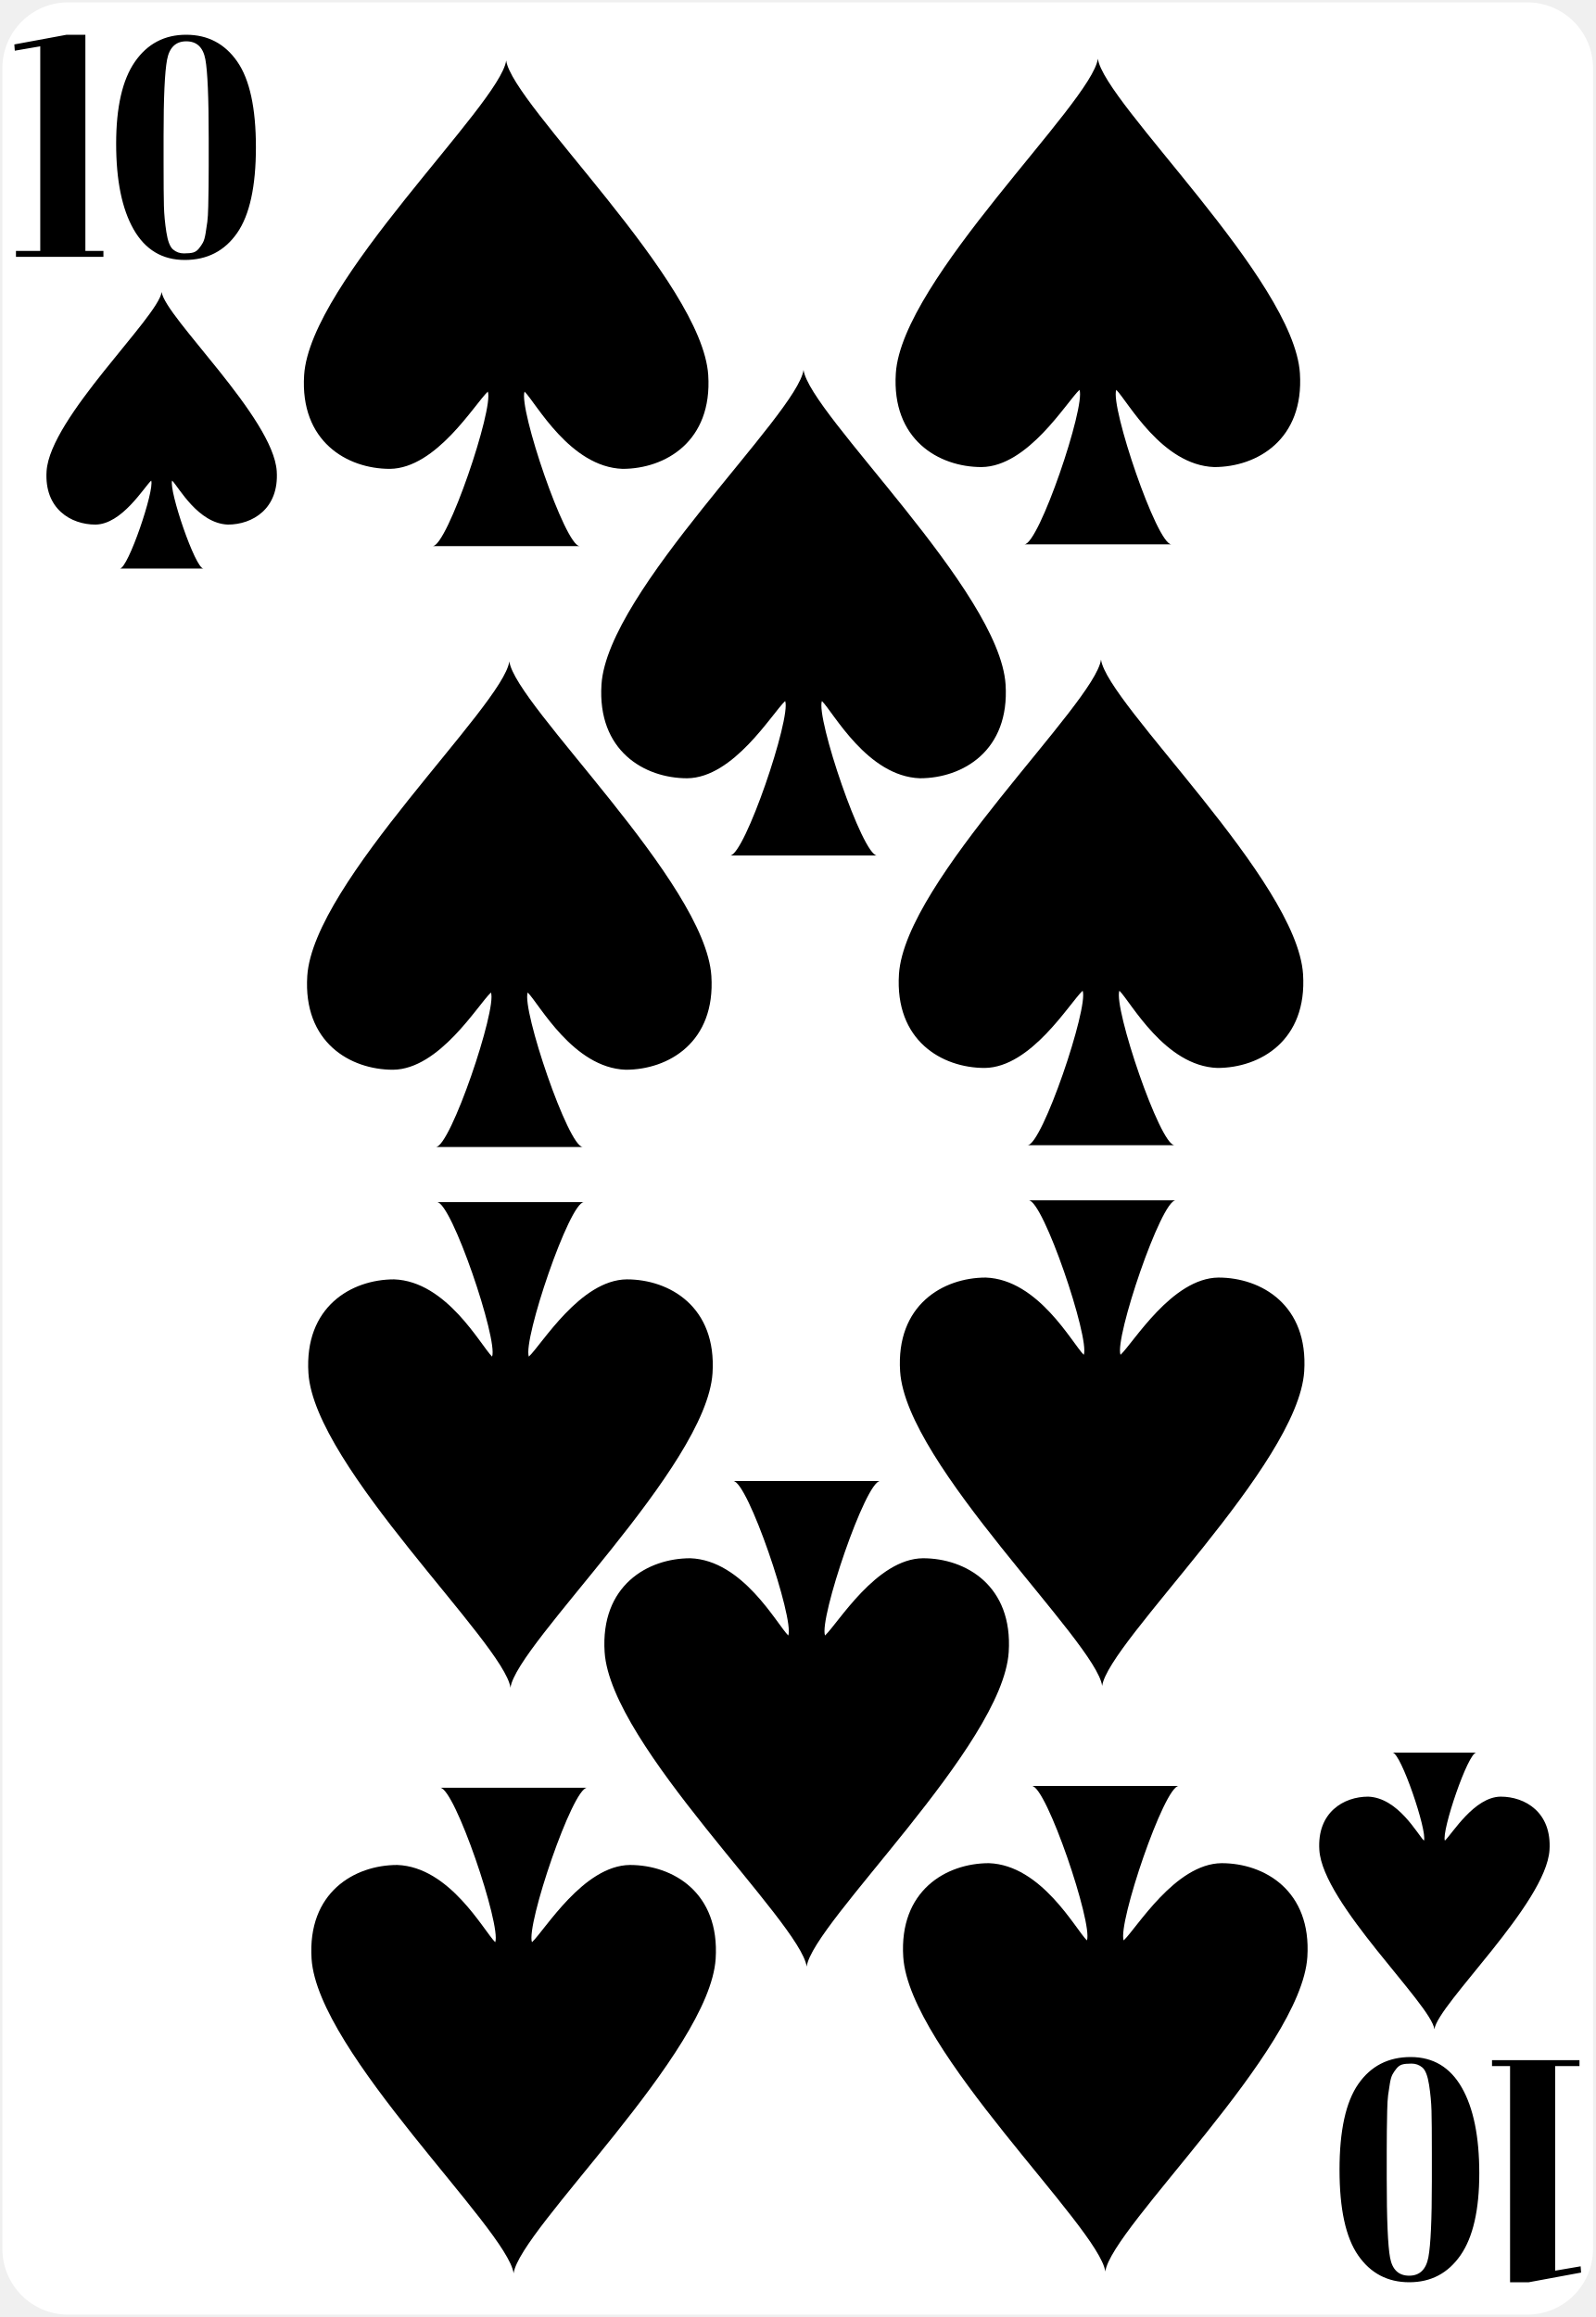
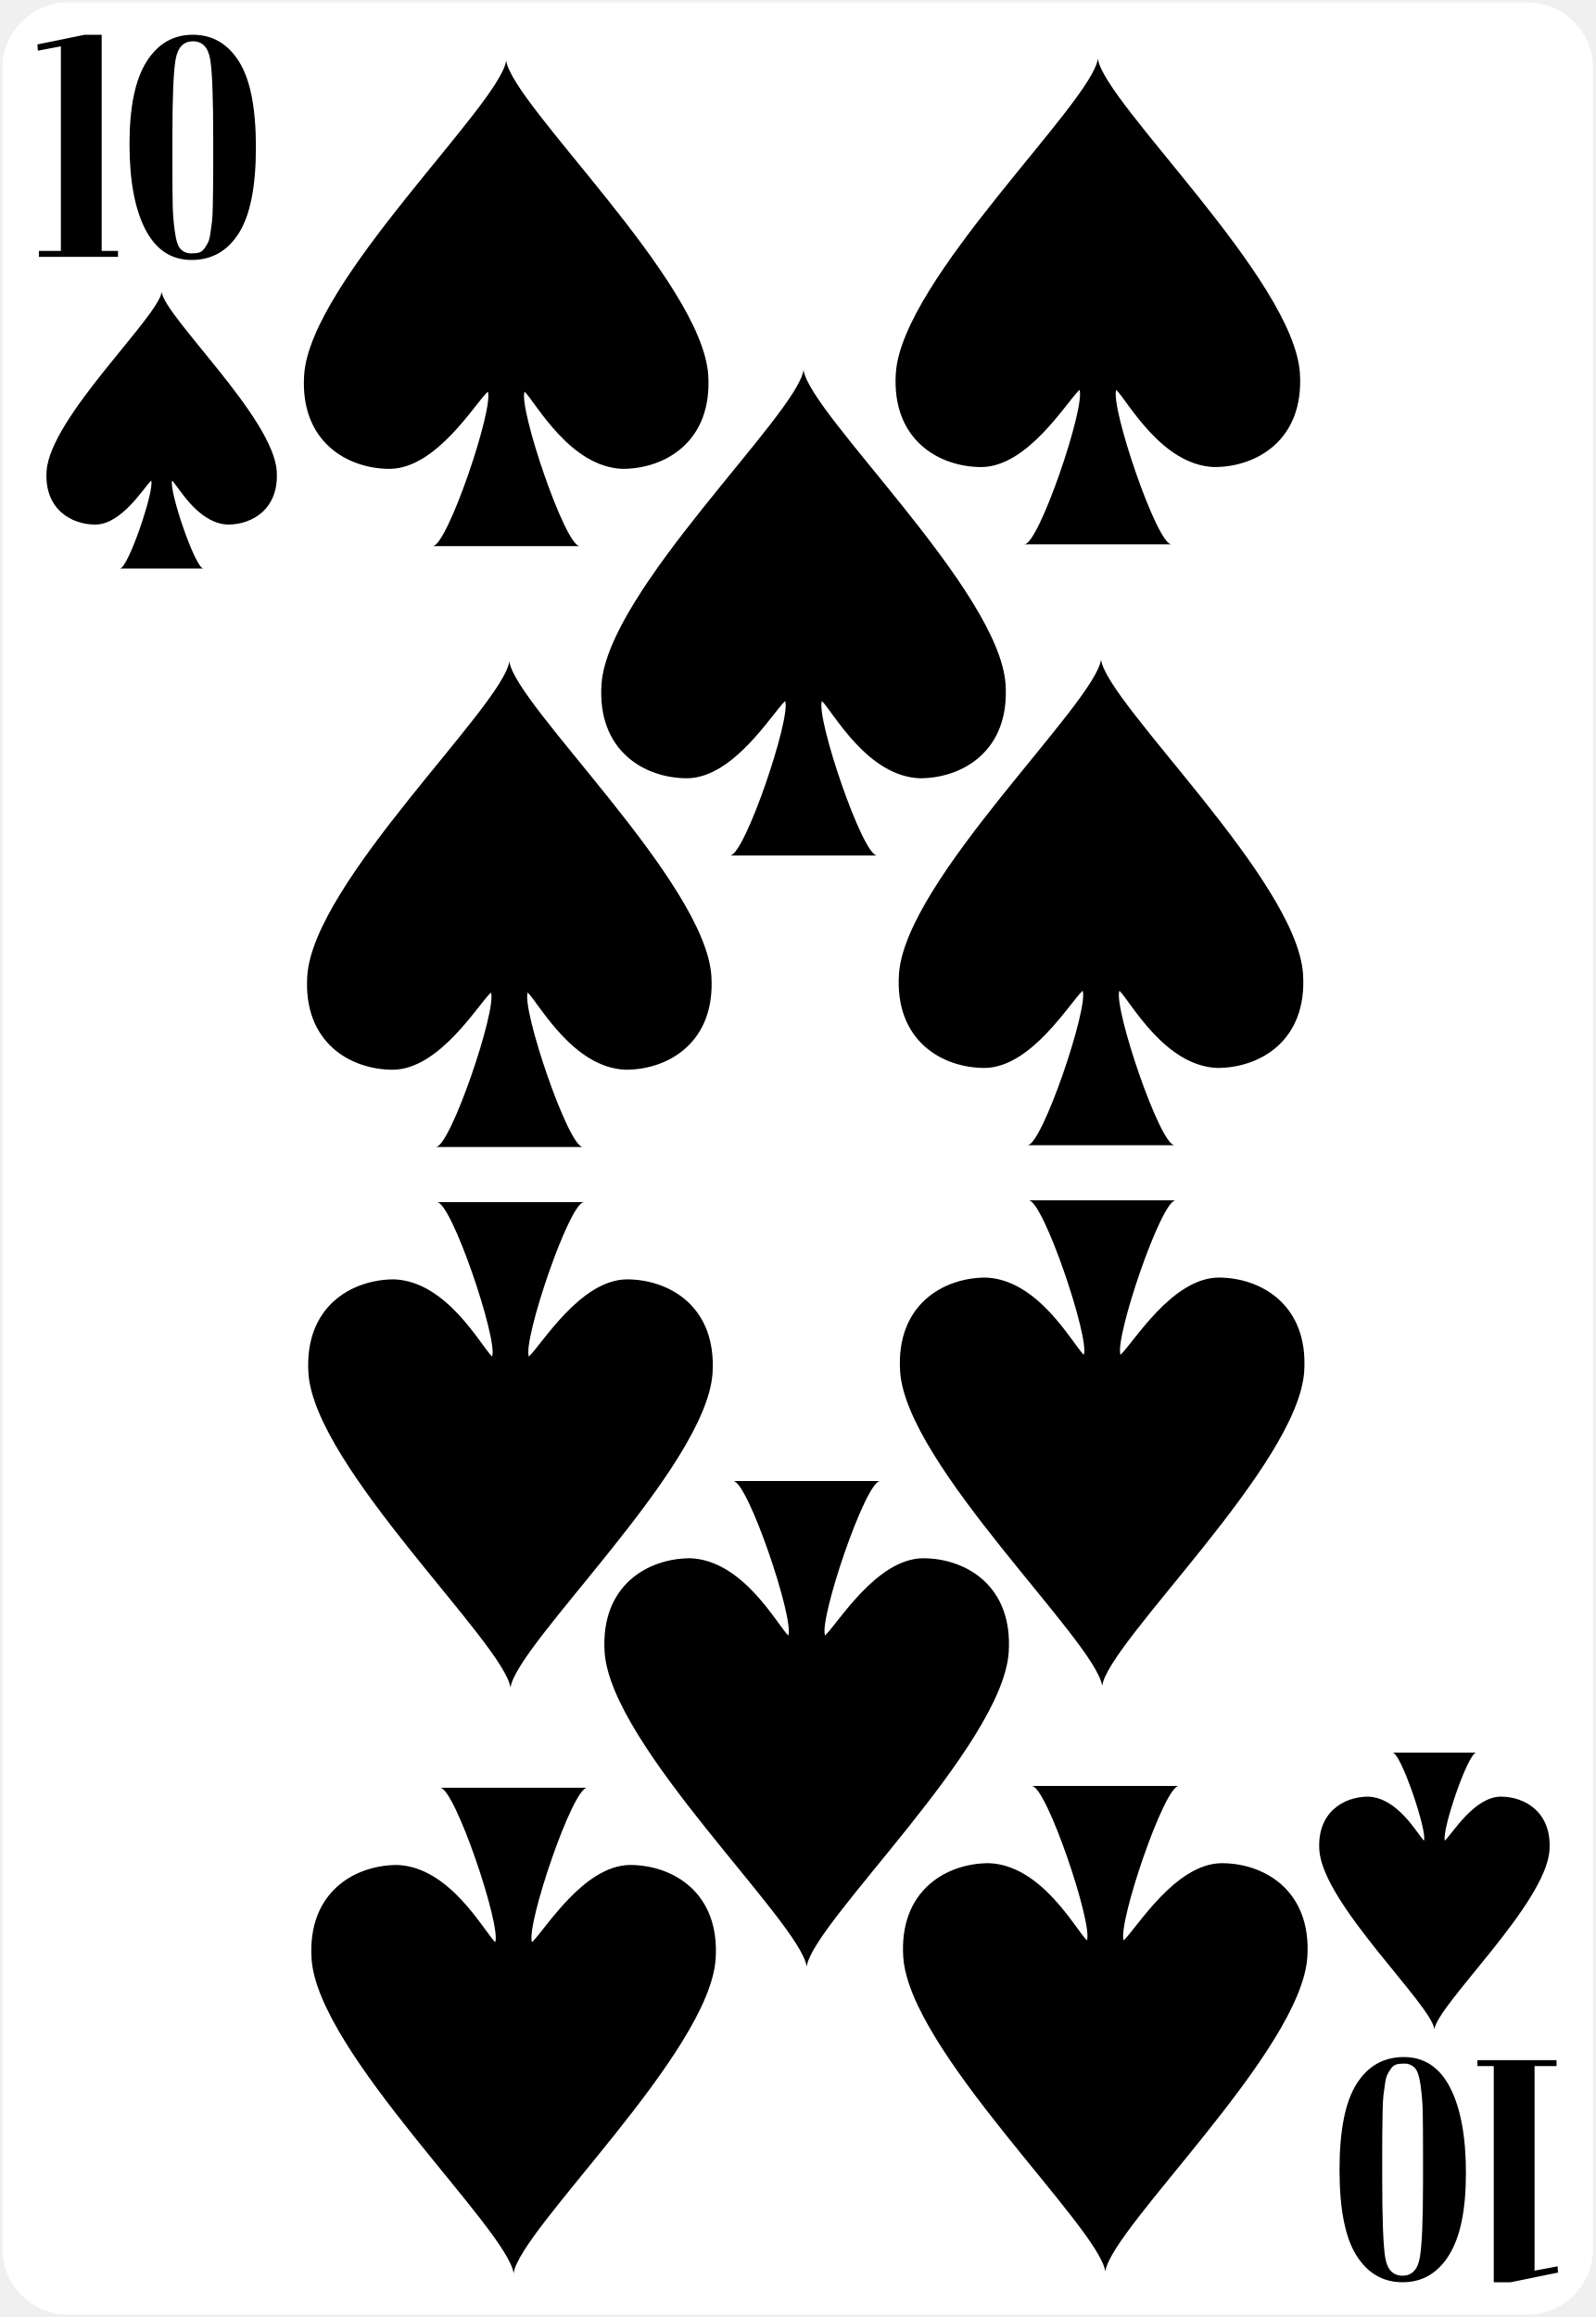
<svg xmlns="http://www.w3.org/2000/svg" width="16pt" height="23.237pt" viewBox="0 0 167.087 242.667" xml:space="preserve" id="svg2" version="1.1">
  <defs id="defs41" />
  <g id="Layer_x0020_1" style="fill-rule:nonzero;clip-rule:nonzero;stroke:#000000;stroke-miterlimit:4;">
    <path style="fill:#FFFFFF;stroke-width:0.5;stroke:none" d="M166.837,235.548c0,3.777-3.087,6.869-6.871,6.869H7.111c-3.775,0-6.861-3.092-6.861-6.869V7.12C0.25,3.343,3.336,0.25,7.111,0.25h152.855    c3.784,0,6.871,3.093,6.871,6.87v228.428z" id="path5" />
    <g style="stroke:none;" id="g7">
      <g id="g9">
				
			</g>
    </g>
    <g id="g15">
			
		</g>
    <g id="g19">
			
		</g>
    <g style="stroke:none;" id="g23">
      <g id="g25">
				
			</g>
    </g>
    <g style="stroke:none;" id="g31">
      <g id="g33">
				
			</g>
    </g>
  </g>
  <g id="rank-index" style="fill:#000000;stroke:none">
-     <path id="rank-index-top" d="M4.214 4.851 1.548 5.309 1.5 4.654 6.977 3.64H8.94V26.278H10.83V26.9H1.67V26.278H4.214ZM19.348 27.227Q15.822 27.227 13.992 24.021Q12.163 20.815 12.163 15.057Q12.163 9.3 14.126 6.47Q16.089 3.64 19.494 3.64Q22.898 3.64 24.849 6.454Q26.8 9.267 26.8 15.417Q26.8 21.568 24.837 24.397Q22.874 27.227 19.348 27.227ZM17.131 14.207V17.118Q17.131 20.292 17.167 21.6Q17.203 22.909 17.422 24.316Q17.64 25.722 18.124 26.131Q18.609 26.54 19.263 26.54Q19.918 26.54 20.245 26.442Q20.572 26.344 20.826 26.033Q21.081 25.722 21.25 25.411Q21.42 25.101 21.529 24.446Q21.638 23.792 21.711 23.236Q21.784 22.68 21.808 21.6Q21.856 19.507 21.856 17.38V14.501Q21.856 8.089 21.505 6.208Q21.154 4.327 19.506 4.327Q17.858 4.327 17.494 6.257Q17.131 8.187 17.131 14.207Z" />
-     <path id="rank-index-bottom" d="M4.214 4.851 1.548 5.309 1.5 4.654 6.977 3.64H8.94V26.278H10.83V26.9H1.67V26.278H4.214ZM19.348 27.227Q15.822 27.227 13.992 24.021Q12.163 20.815 12.163 15.057Q12.163 9.3 14.126 6.47Q16.089 3.64 19.494 3.64Q22.898 3.64 24.849 6.454Q26.8 9.267 26.8 15.417Q26.8 21.568 24.837 24.397Q22.874 27.227 19.348 27.227ZM17.131 14.207V17.118Q17.131 20.292 17.167 21.6Q17.203 22.909 17.422 24.316Q17.64 25.722 18.124 26.131Q18.609 26.54 19.263 26.54Q19.918 26.54 20.245 26.442Q20.572 26.344 20.826 26.033Q21.081 25.722 21.25 25.411Q21.42 25.101 21.529 24.446Q21.638 23.792 21.711 23.236Q21.784 22.68 21.808 21.6Q21.856 19.507 21.856 17.38V14.501Q21.856 8.089 21.505 6.208Q21.154 4.327 19.506 4.327Q17.858 4.327 17.494 6.257Q17.131 8.187 17.131 14.207Z" transform="rotate(180,83.54346,121.3335)" />
+     <path id="rank-index-top" d="M6.374 4.851 3.963 5.309 3.919 4.654 8.872 3.64H10.648V26.278H12.357V26.9H4.073V26.278H6.374ZM20.061 27.227Q16.872 27.227 15.217 24.021Q13.562 20.815 13.562 15.057Q13.562 9.3 15.338 6.47Q17.113 3.64 20.192 3.64Q23.271 3.64 25.036 6.454Q26.8 9.267 26.8 15.417Q26.8 21.568 25.025 24.397Q23.25 27.227 20.061 27.227ZM18.055 14.207V17.118Q18.055 20.292 18.088 21.6Q18.121 22.909 18.318 24.316Q18.516 25.722 18.954 26.131Q19.392 26.54 19.984 26.54Q20.576 26.54 20.872 26.442Q21.167 26.344 21.398 26.033Q21.628 25.722 21.781 25.411Q21.935 25.101 22.033 24.446Q22.132 23.792 22.198 23.236Q22.263 22.68 22.285 21.6Q22.329 19.507 22.329 17.38V14.501Q22.329 8.089 22.011 6.208Q21.693 4.327 20.203 4.327Q18.713 4.327 18.384 6.257Q18.055 8.187 18.055 14.207Z" />
+     <path id="rank-index-bottom" d="M6.374 4.851 3.963 5.309 3.919 4.654 8.872 3.64H10.648V26.278H12.357V26.9H4.073V26.278H6.374ZM20.061 27.227Q16.872 27.227 15.217 24.021Q13.562 20.815 13.562 15.057Q13.562 9.3 15.338 6.47Q17.113 3.64 20.192 3.64Q23.271 3.64 25.036 6.454Q26.8 9.267 26.8 15.417Q26.8 21.568 25.025 24.397Q23.25 27.227 20.061 27.227ZM18.055 14.207V17.118Q18.055 20.292 18.088 21.6Q18.121 22.909 18.318 24.316Q18.516 25.722 18.954 26.131Q19.392 26.54 19.984 26.54Q20.576 26.54 20.872 26.442Q21.167 26.344 21.398 26.033Q21.628 25.722 21.781 25.411Q21.935 25.101 22.033 24.446Q22.132 23.792 22.198 23.236Q22.263 22.68 22.285 21.6Q22.329 19.507 22.329 17.38V14.501Q22.329 8.089 22.011 6.208Q21.693 4.327 20.203 4.327Q18.713 4.327 18.384 6.257Q18.055 8.187 18.055 14.207Z" transform="rotate(180,83.54346,121.3335)" />
  </g>
  <g transform="matrix(1.508595,0,0,1.379325,16.92904,45.0659)" id="layer1-7">
    <path id="sl" d="M 7.989,3.103 C 7.747,-0.954 0.242,-8.59 0,-10.5 c -0.242,1.909 -7.747,9.545 -7.989,13.603 -0.169,2.868 1.695,4.057 3.39,4.057 1.835,-0.022 3.351,-2.801 3.873,-3.341 0.242,0.716 -1.603,6.682 -2.179,6.682 l 5.811,0 C 2.33,10.501 0.485,4.535 0.727,3.819 1.184,4.315 2.524,7.077 4.601,7.16 6.295,7.159 8.158,5.971 7.989,3.103 z" style="fill:#000000" />
  </g>
  <g transform="matrix(2.648679,0,0,2.421718,53.01089,31.766)" id="layer1-7-88">
    <path id="sl-4" d="M 7.989,3.103 C 7.747,-0.954 0.242,-8.59 0,-10.5 c -0.242,1.909 -7.747,9.545 -7.989,13.603 -0.169,2.868 1.695,4.057 3.39,4.057 1.835,-0.022 3.351,-2.801 3.873,-3.341 0.242,0.716 -1.603,6.682 -2.179,6.682 l 5.811,0 C 2.33,10.501 0.485,4.535 0.727,3.819 1.184,4.315 2.524,7.077 4.601,7.16 6.295,7.159 8.158,5.971 7.989,3.103 z" style="fill:#000000" />
  </g>
  <g transform="matrix(-1.508595,0,0,-1.379325,150.2251,198.0441)" id="layer1-7-3">
    <path id="sl-1" d="M 7.989,3.103 C 7.747,-0.954 0.242,-8.59 0,-10.5 c -0.242,1.909 -7.747,9.545 -7.989,13.603 -0.169,2.868 1.695,4.057 3.39,4.057 1.835,-0.022 3.351,-2.801 3.873,-3.341 0.242,0.716 -1.603,6.682 -2.179,6.682 l 5.811,0 C 2.33,10.501 0.485,4.535 0.727,3.819 1.184,4.315 2.524,7.077 4.601,7.16 6.295,7.159 8.158,5.971 7.989,3.103 z" style="fill:#000000" />
  </g>
  <g transform="matrix(2.648679,0,0,2.421718,53.33971,94.6985)" id="layer1-7-88-8">
    <path id="sl-4-8" d="M 7.989,3.103 C 7.747,-0.954 0.242,-8.59 0,-10.5 c -0.242,1.909 -7.747,9.545 -7.989,13.603 -0.169,2.868 1.695,4.057 3.39,4.057 1.835,-0.022 3.351,-2.801 3.873,-3.341 0.242,0.716 -1.603,6.682 -2.179,6.682 l 5.811,0 C 2.33,10.501 0.485,4.535 0.727,3.819 1.184,4.315 2.524,7.077 4.601,7.16 6.295,7.159 8.158,5.971 7.989,3.103 z" style="fill:#000000" />
  </g>
  <g transform="matrix(-2.648679,0,0,-2.421718,53.78926,212.6639)" id="layer1-7-88-4">
    <path id="sl-4-3" d="M 7.989,3.103 C 7.747,-0.954 0.242,-8.59 0,-10.5 c -0.242,1.909 -7.747,9.545 -7.989,13.603 -0.169,2.868 1.695,4.057 3.39,4.057 1.835,-0.022 3.351,-2.801 3.873,-3.341 0.242,0.716 -1.603,6.682 -2.179,6.682 l 5.811,0 C 2.33,10.501 0.485,4.535 0.727,3.819 1.184,4.315 2.524,7.077 4.601,7.16 6.295,7.159 8.158,5.971 7.989,3.103 z" style="fill:#000000" />
  </g>
  <g transform="matrix(-2.648679,0,0,-2.421718,53.46044,151.3314)" id="layer1-7-88-8-1">
    <path id="sl-4-8-4" d="M 7.989,3.103 C 7.747,-0.954 0.242,-8.59 0,-10.5 c -0.242,1.909 -7.747,9.545 -7.989,13.603 -0.169,2.868 1.695,4.057 3.39,4.057 1.835,-0.022 3.351,-2.801 3.873,-3.341 0.242,0.716 -1.603,6.682 -2.179,6.682 l 5.811,0 C 2.33,10.501 0.485,4.535 0.727,3.819 1.184,4.315 2.524,7.077 4.601,7.16 6.295,7.159 8.158,5.971 7.989,3.103 z" style="fill:#000000" />
  </g>
  <g transform="matrix(2.648679,0,0,2.421718,114.9782,31.57803)" id="layer1-7-88-9">
    <path id="sl-4-2" d="M 7.989,3.103 C 7.747,-0.954 0.242,-8.59 0,-10.5 c -0.242,1.909 -7.747,9.545 -7.989,13.603 -0.169,2.868 1.695,4.057 3.39,4.057 1.835,-0.022 3.351,-2.801 3.873,-3.341 0.242,0.716 -1.603,6.682 -2.179,6.682 l 5.811,0 C 2.33,10.501 0.485,4.535 0.727,3.819 1.184,4.315 2.524,7.077 4.601,7.16 6.295,7.159 8.158,5.971 7.989,3.103 z" style="fill:#000000" />
  </g>
  <g transform="matrix(2.648679,0,0,2.421718,115.307,94.51054)" id="layer1-7-88-8-0">
    <path id="sl-4-8-6" d="M 7.989,3.103 C 7.747,-0.954 0.242,-8.59 0,-10.5 c -0.242,1.909 -7.747,9.545 -7.989,13.603 -0.169,2.868 1.695,4.057 3.39,4.057 1.835,-0.022 3.351,-2.801 3.873,-3.341 0.242,0.716 -1.603,6.682 -2.179,6.682 l 5.811,0 C 2.33,10.501 0.485,4.535 0.727,3.819 1.184,4.315 2.524,7.077 4.601,7.16 6.295,7.159 8.158,5.971 7.989,3.103 z" style="fill:#000000" />
  </g>
  <g transform="matrix(-2.648679,0,0,-2.421718,115.7566,212.476)" id="layer1-7-88-4-8">
    <path id="sl-4-3-9" d="M 7.989,3.103 C 7.747,-0.954 0.242,-8.59 0,-10.5 c -0.242,1.909 -7.747,9.545 -7.989,13.603 -0.169,2.868 1.695,4.057 3.39,4.057 1.835,-0.022 3.351,-2.801 3.873,-3.341 0.242,0.716 -1.603,6.682 -2.179,6.682 l 5.811,0 C 2.33,10.501 0.485,4.535 0.727,3.819 1.184,4.315 2.524,7.077 4.601,7.16 6.295,7.159 8.158,5.971 7.989,3.103 z" style="fill:#000000" />
  </g>
  <g transform="matrix(-2.648679,0,0,-2.421718,115.4278,151.1435)" id="layer1-7-88-8-1-2">
    <path id="sl-4-8-4-6" d="M 7.989,3.103 C 7.747,-0.954 0.242,-8.59 0,-10.5 c -0.242,1.909 -7.747,9.545 -7.989,13.603 -0.169,2.868 1.695,4.057 3.39,4.057 1.835,-0.022 3.351,-2.801 3.873,-3.341 0.242,0.716 -1.603,6.682 -2.179,6.682 l 5.811,0 C 2.33,10.501 0.485,4.535 0.727,3.819 1.184,4.315 2.524,7.077 4.601,7.16 6.295,7.159 8.158,5.971 7.989,3.103 z" style="fill:#000000" />
  </g>
  <g transform="matrix(2.648679,0,0,2.421718,84.15214,64.1712)" id="layer1-7-88-6">
    <path id="sl-4-4" d="M 7.989,3.103 C 7.747,-0.954 0.242,-8.59 0,-10.5 c -0.242,1.909 -7.747,9.545 -7.989,13.603 -0.169,2.868 1.695,4.057 3.39,4.057 1.835,-0.022 3.351,-2.801 3.873,-3.341 0.242,0.716 -1.603,6.682 -2.179,6.682 l 5.811,0 C 2.33,10.501 0.485,4.535 0.727,3.819 1.184,4.315 2.524,7.077 4.601,7.16 6.295,7.159 8.158,5.971 7.989,3.103 z" style="fill:#000000" />
  </g>
  <g transform="matrix(-2.648679,0,0,-2.421718,84.48087,180.5402)" id="layer1-7-88-6-6">
    <path id="sl-4-4-8" d="M 7.989,3.103 C 7.747,-0.954 0.242,-8.59 0,-10.5 c -0.242,1.909 -7.747,9.545 -7.989,13.603 -0.169,2.868 1.695,4.057 3.39,4.057 1.835,-0.022 3.351,-2.801 3.873,-3.341 0.242,0.716 -1.603,6.682 -2.179,6.682 l 5.811,0 C 2.33,10.501 0.485,4.535 0.727,3.819 1.184,4.315 2.524,7.077 4.601,7.16 6.295,7.159 8.158,5.971 7.989,3.103 z" style="fill:#000000" />
  </g>
</svg>
